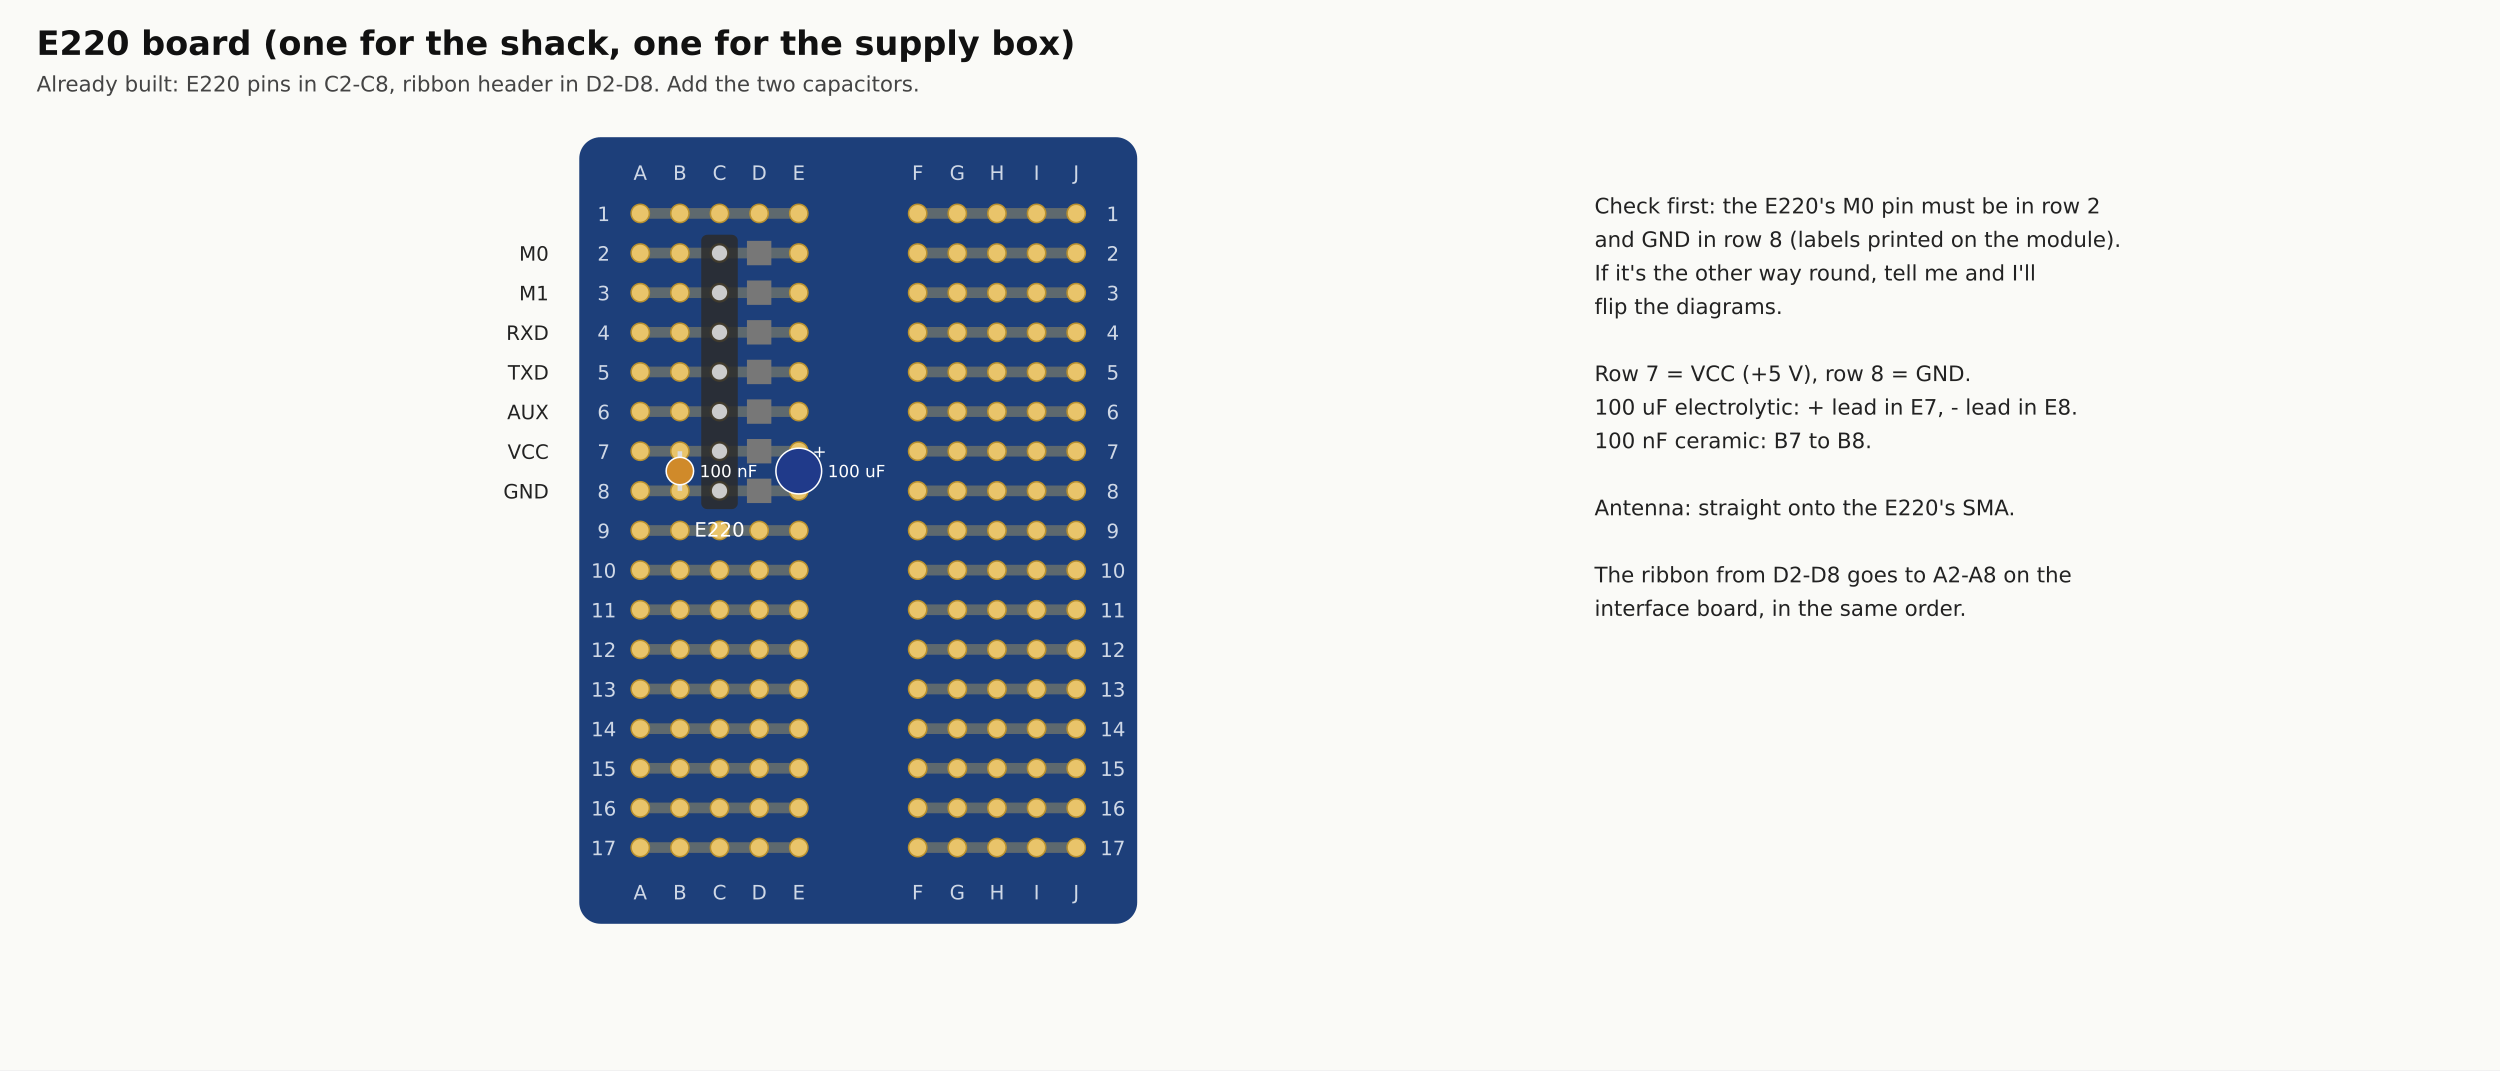
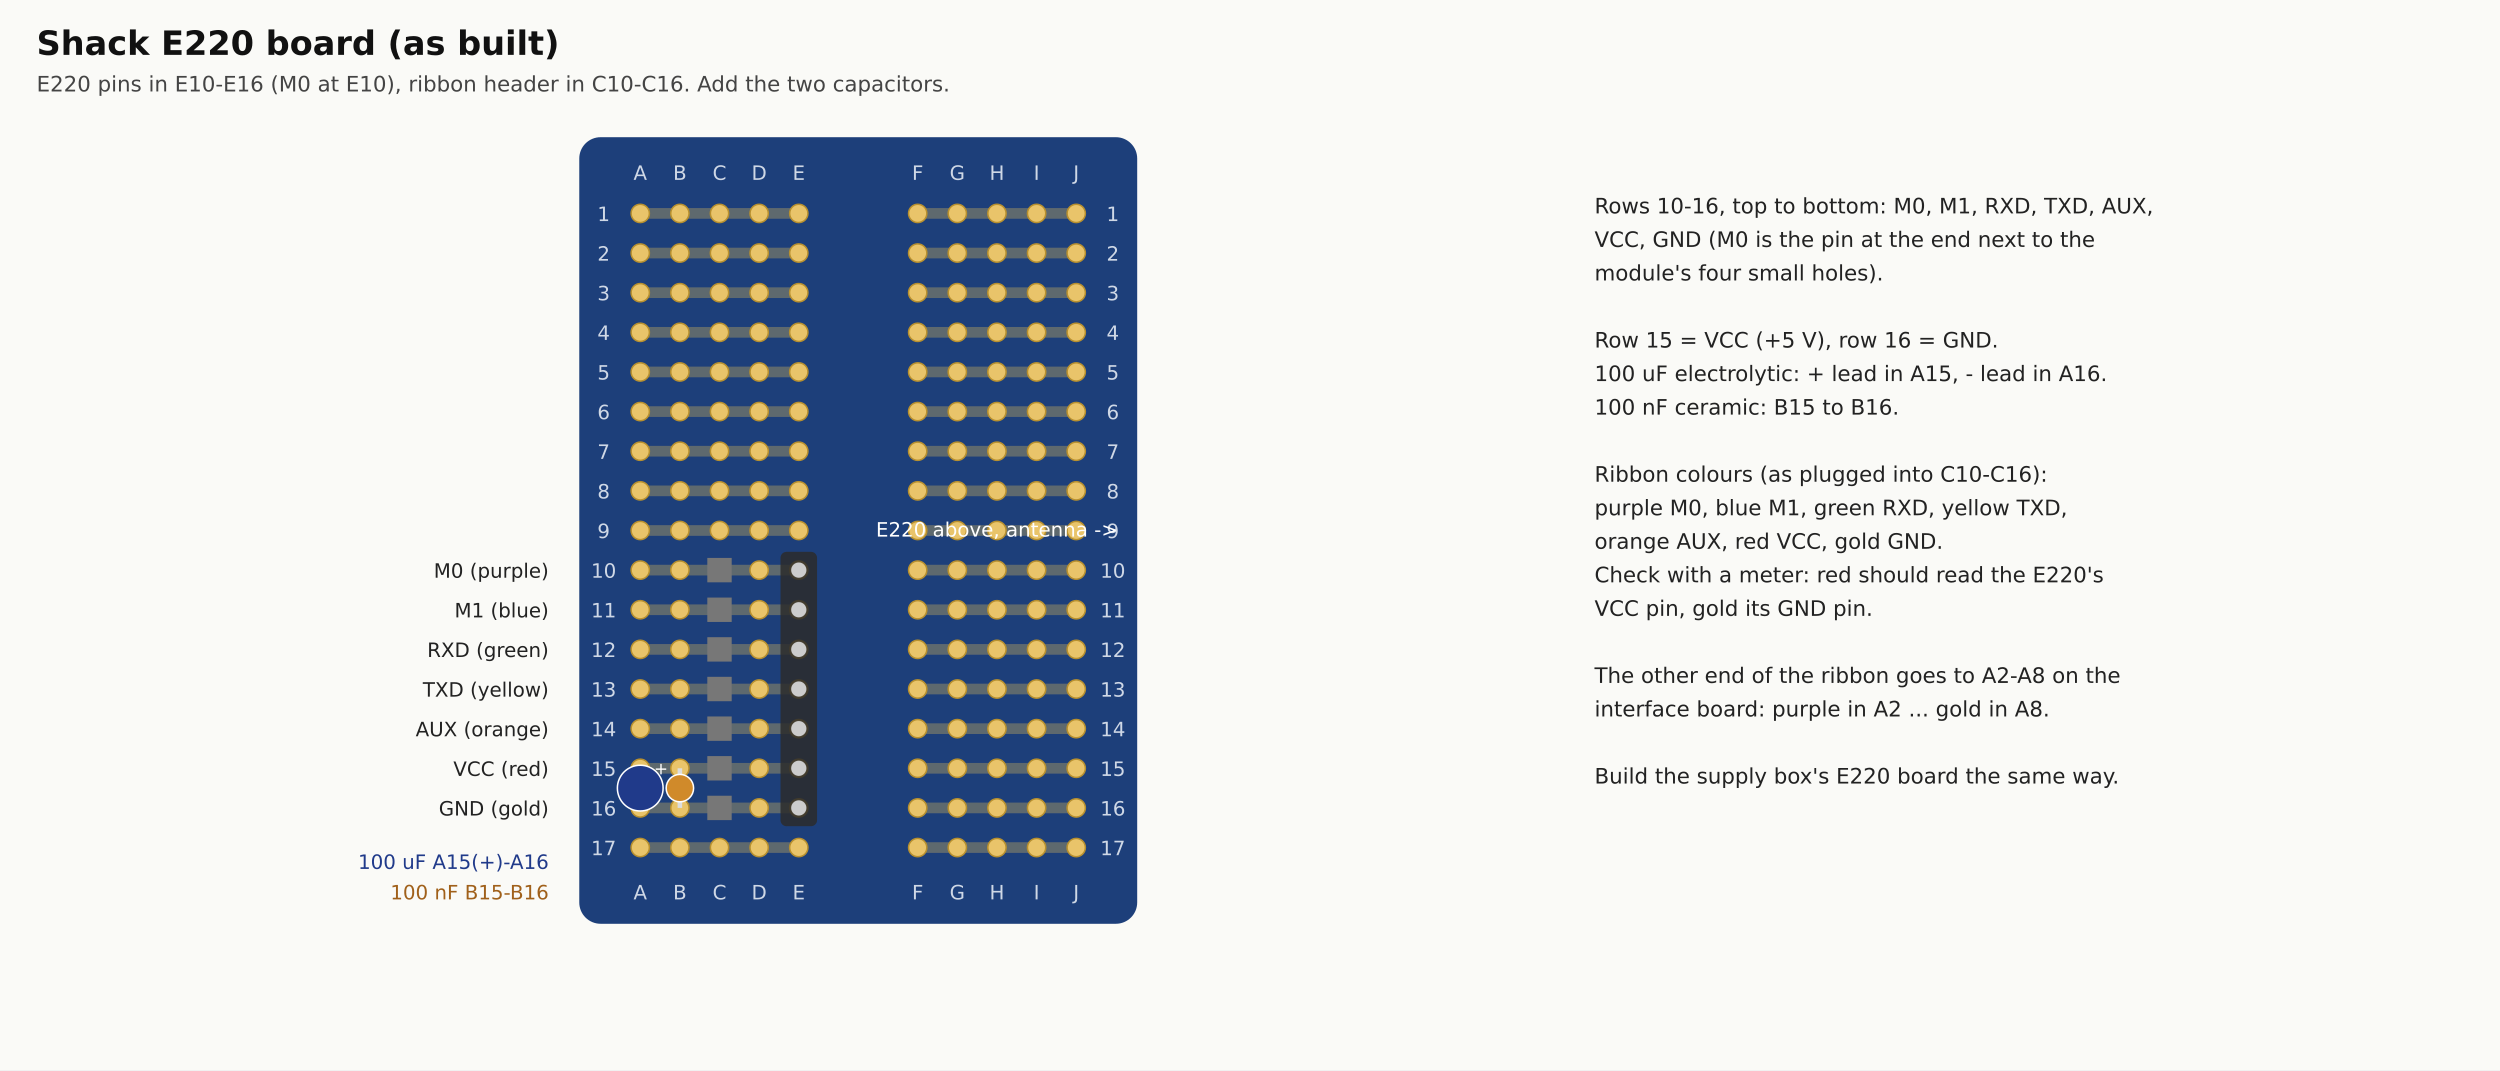
<svg xmlns="http://www.w3.org/2000/svg" width="1640" height="702" viewBox="0 0 1640 702" font-family="DejaVu Sans, Arial, sans-serif">
  <style>.lab{font-size:13px;fill:#cfd8e6;text-anchor:middle}.sm{font-size:13px}.tiny{font-size:11px}.note{font-size:14px;fill:#222}.t{font-size:22px;font-weight:bold;fill:#111}.st{font-size:14px;fill:#444}</style>
  <rect width="1640" height="702" fill="#fafaf7" />
-   <text x="24" y="36" class="t">E220 board (one for the shack, one for the supply box)</text>
-   <text x="24" y="60" class="st">Already built: E220 pins in C2-C8, ribbon header in D2-D8. Add the two capacitors.</text>
+   <text x="24" y="36" class="t">Shack E220 board (as built)</text>
+   <text x="24" y="60" class="st">E220 pins in E10-E16 (M0 at E10), ribbon header in C10-C16. Add the two capacitors.</text>
  <rect x="380" y="90" width="366" height="516" rx="14" fill="#1d3f7a" />
  <text x="420" y="118" class="lab">A</text>
  <text x="420" y="590" class="lab">A</text>
  <text x="446" y="118" class="lab">B</text>
  <text x="446" y="590" class="lab">B</text>
  <text x="472" y="118" class="lab">C</text>
  <text x="472" y="590" class="lab">C</text>
  <text x="498" y="118" class="lab">D</text>
  <text x="498" y="590" class="lab">D</text>
  <text x="524" y="118" class="lab">E</text>
  <text x="524" y="590" class="lab">E</text>
  <text x="602" y="118" class="lab">F</text>
  <text x="602" y="590" class="lab">F</text>
  <text x="628" y="118" class="lab">G</text>
  <text x="628" y="590" class="lab">G</text>
  <text x="654" y="118" class="lab">H</text>
  <text x="654" y="590" class="lab">H</text>
  <text x="680" y="118" class="lab">I</text>
  <text x="680" y="590" class="lab">I</text>
  <text x="706" y="118" class="lab">J</text>
  <text x="706" y="590" class="lab">J</text>
  <text x="396" y="145" class="lab">1</text>
  <text x="730" y="145" class="lab">1</text>
  <line x1="420" y1="140" x2="524" y2="140" stroke="#d8b65a" stroke-width="7" opacity="0.35" />
  <line x1="602" y1="140" x2="706" y2="140" stroke="#d8b65a" stroke-width="7" opacity="0.35" />
  <circle cx="420" cy="140" r="6" fill="#e9c46a" stroke="#b8902e" />
  <circle cx="446" cy="140" r="6" fill="#e9c46a" stroke="#b8902e" />
  <circle cx="472" cy="140" r="6" fill="#e9c46a" stroke="#b8902e" />
  <circle cx="498" cy="140" r="6" fill="#e9c46a" stroke="#b8902e" />
  <circle cx="524" cy="140" r="6" fill="#e9c46a" stroke="#b8902e" />
  <circle cx="602" cy="140" r="6" fill="#e9c46a" stroke="#b8902e" />
  <circle cx="628" cy="140" r="6" fill="#e9c46a" stroke="#b8902e" />
  <circle cx="654" cy="140" r="6" fill="#e9c46a" stroke="#b8902e" />
  <circle cx="680" cy="140" r="6" fill="#e9c46a" stroke="#b8902e" />
  <circle cx="706" cy="140" r="6" fill="#e9c46a" stroke="#b8902e" />
  <text x="396" y="171" class="lab">2</text>
  <text x="730" y="171" class="lab">2</text>
  <line x1="420" y1="166" x2="524" y2="166" stroke="#d8b65a" stroke-width="7" opacity="0.35" />
  <line x1="602" y1="166" x2="706" y2="166" stroke="#d8b65a" stroke-width="7" opacity="0.35" />
  <circle cx="420" cy="166" r="6" fill="#e9c46a" stroke="#b8902e" />
  <circle cx="446" cy="166" r="6" fill="#e9c46a" stroke="#b8902e" />
  <circle cx="472" cy="166" r="6" fill="#e9c46a" stroke="#b8902e" />
  <circle cx="498" cy="166" r="6" fill="#e9c46a" stroke="#b8902e" />
  <circle cx="524" cy="166" r="6" fill="#e9c46a" stroke="#b8902e" />
  <circle cx="602" cy="166" r="6" fill="#e9c46a" stroke="#b8902e" />
  <circle cx="628" cy="166" r="6" fill="#e9c46a" stroke="#b8902e" />
  <circle cx="654" cy="166" r="6" fill="#e9c46a" stroke="#b8902e" />
  <circle cx="680" cy="166" r="6" fill="#e9c46a" stroke="#b8902e" />
  <circle cx="706" cy="166" r="6" fill="#e9c46a" stroke="#b8902e" />
  <text x="396" y="197" class="lab">3</text>
  <text x="730" y="197" class="lab">3</text>
  <line x1="420" y1="192" x2="524" y2="192" stroke="#d8b65a" stroke-width="7" opacity="0.35" />
  <line x1="602" y1="192" x2="706" y2="192" stroke="#d8b65a" stroke-width="7" opacity="0.35" />
  <circle cx="420" cy="192" r="6" fill="#e9c46a" stroke="#b8902e" />
  <circle cx="446" cy="192" r="6" fill="#e9c46a" stroke="#b8902e" />
  <circle cx="472" cy="192" r="6" fill="#e9c46a" stroke="#b8902e" />
  <circle cx="498" cy="192" r="6" fill="#e9c46a" stroke="#b8902e" />
  <circle cx="524" cy="192" r="6" fill="#e9c46a" stroke="#b8902e" />
  <circle cx="602" cy="192" r="6" fill="#e9c46a" stroke="#b8902e" />
  <circle cx="628" cy="192" r="6" fill="#e9c46a" stroke="#b8902e" />
  <circle cx="654" cy="192" r="6" fill="#e9c46a" stroke="#b8902e" />
  <circle cx="680" cy="192" r="6" fill="#e9c46a" stroke="#b8902e" />
  <circle cx="706" cy="192" r="6" fill="#e9c46a" stroke="#b8902e" />
  <text x="396" y="223" class="lab">4</text>
  <text x="730" y="223" class="lab">4</text>
  <line x1="420" y1="218" x2="524" y2="218" stroke="#d8b65a" stroke-width="7" opacity="0.35" />
  <line x1="602" y1="218" x2="706" y2="218" stroke="#d8b65a" stroke-width="7" opacity="0.35" />
  <circle cx="420" cy="218" r="6" fill="#e9c46a" stroke="#b8902e" />
  <circle cx="446" cy="218" r="6" fill="#e9c46a" stroke="#b8902e" />
  <circle cx="472" cy="218" r="6" fill="#e9c46a" stroke="#b8902e" />
  <circle cx="498" cy="218" r="6" fill="#e9c46a" stroke="#b8902e" />
  <circle cx="524" cy="218" r="6" fill="#e9c46a" stroke="#b8902e" />
  <circle cx="602" cy="218" r="6" fill="#e9c46a" stroke="#b8902e" />
  <circle cx="628" cy="218" r="6" fill="#e9c46a" stroke="#b8902e" />
  <circle cx="654" cy="218" r="6" fill="#e9c46a" stroke="#b8902e" />
  <circle cx="680" cy="218" r="6" fill="#e9c46a" stroke="#b8902e" />
  <circle cx="706" cy="218" r="6" fill="#e9c46a" stroke="#b8902e" />
  <text x="396" y="249" class="lab">5</text>
  <text x="730" y="249" class="lab">5</text>
  <line x1="420" y1="244" x2="524" y2="244" stroke="#d8b65a" stroke-width="7" opacity="0.35" />
  <line x1="602" y1="244" x2="706" y2="244" stroke="#d8b65a" stroke-width="7" opacity="0.35" />
  <circle cx="420" cy="244" r="6" fill="#e9c46a" stroke="#b8902e" />
  <circle cx="446" cy="244" r="6" fill="#e9c46a" stroke="#b8902e" />
  <circle cx="472" cy="244" r="6" fill="#e9c46a" stroke="#b8902e" />
  <circle cx="498" cy="244" r="6" fill="#e9c46a" stroke="#b8902e" />
  <circle cx="524" cy="244" r="6" fill="#e9c46a" stroke="#b8902e" />
  <circle cx="602" cy="244" r="6" fill="#e9c46a" stroke="#b8902e" />
  <circle cx="628" cy="244" r="6" fill="#e9c46a" stroke="#b8902e" />
  <circle cx="654" cy="244" r="6" fill="#e9c46a" stroke="#b8902e" />
  <circle cx="680" cy="244" r="6" fill="#e9c46a" stroke="#b8902e" />
  <circle cx="706" cy="244" r="6" fill="#e9c46a" stroke="#b8902e" />
  <text x="396" y="275" class="lab">6</text>
  <text x="730" y="275" class="lab">6</text>
  <line x1="420" y1="270" x2="524" y2="270" stroke="#d8b65a" stroke-width="7" opacity="0.35" />
  <line x1="602" y1="270" x2="706" y2="270" stroke="#d8b65a" stroke-width="7" opacity="0.35" />
  <circle cx="420" cy="270" r="6" fill="#e9c46a" stroke="#b8902e" />
  <circle cx="446" cy="270" r="6" fill="#e9c46a" stroke="#b8902e" />
  <circle cx="472" cy="270" r="6" fill="#e9c46a" stroke="#b8902e" />
  <circle cx="498" cy="270" r="6" fill="#e9c46a" stroke="#b8902e" />
  <circle cx="524" cy="270" r="6" fill="#e9c46a" stroke="#b8902e" />
  <circle cx="602" cy="270" r="6" fill="#e9c46a" stroke="#b8902e" />
  <circle cx="628" cy="270" r="6" fill="#e9c46a" stroke="#b8902e" />
  <circle cx="654" cy="270" r="6" fill="#e9c46a" stroke="#b8902e" />
  <circle cx="680" cy="270" r="6" fill="#e9c46a" stroke="#b8902e" />
  <circle cx="706" cy="270" r="6" fill="#e9c46a" stroke="#b8902e" />
  <text x="396" y="301" class="lab">7</text>
  <text x="730" y="301" class="lab">7</text>
  <line x1="420" y1="296" x2="524" y2="296" stroke="#d8b65a" stroke-width="7" opacity="0.35" />
  <line x1="602" y1="296" x2="706" y2="296" stroke="#d8b65a" stroke-width="7" opacity="0.35" />
  <circle cx="420" cy="296" r="6" fill="#e9c46a" stroke="#b8902e" />
  <circle cx="446" cy="296" r="6" fill="#e9c46a" stroke="#b8902e" />
  <circle cx="472" cy="296" r="6" fill="#e9c46a" stroke="#b8902e" />
  <circle cx="498" cy="296" r="6" fill="#e9c46a" stroke="#b8902e" />
  <circle cx="524" cy="296" r="6" fill="#e9c46a" stroke="#b8902e" />
  <circle cx="602" cy="296" r="6" fill="#e9c46a" stroke="#b8902e" />
  <circle cx="628" cy="296" r="6" fill="#e9c46a" stroke="#b8902e" />
  <circle cx="654" cy="296" r="6" fill="#e9c46a" stroke="#b8902e" />
  <circle cx="680" cy="296" r="6" fill="#e9c46a" stroke="#b8902e" />
  <circle cx="706" cy="296" r="6" fill="#e9c46a" stroke="#b8902e" />
  <text x="396" y="327" class="lab">8</text>
  <text x="730" y="327" class="lab">8</text>
  <line x1="420" y1="322" x2="524" y2="322" stroke="#d8b65a" stroke-width="7" opacity="0.35" />
  <line x1="602" y1="322" x2="706" y2="322" stroke="#d8b65a" stroke-width="7" opacity="0.35" />
  <circle cx="420" cy="322" r="6" fill="#e9c46a" stroke="#b8902e" />
  <circle cx="446" cy="322" r="6" fill="#e9c46a" stroke="#b8902e" />
  <circle cx="472" cy="322" r="6" fill="#e9c46a" stroke="#b8902e" />
  <circle cx="498" cy="322" r="6" fill="#e9c46a" stroke="#b8902e" />
  <circle cx="524" cy="322" r="6" fill="#e9c46a" stroke="#b8902e" />
  <circle cx="602" cy="322" r="6" fill="#e9c46a" stroke="#b8902e" />
  <circle cx="628" cy="322" r="6" fill="#e9c46a" stroke="#b8902e" />
  <circle cx="654" cy="322" r="6" fill="#e9c46a" stroke="#b8902e" />
  <circle cx="680" cy="322" r="6" fill="#e9c46a" stroke="#b8902e" />
  <circle cx="706" cy="322" r="6" fill="#e9c46a" stroke="#b8902e" />
  <text x="396" y="353" class="lab">9</text>
  <text x="730" y="353" class="lab">9</text>
  <line x1="420" y1="348" x2="524" y2="348" stroke="#d8b65a" stroke-width="7" opacity="0.35" />
  <line x1="602" y1="348" x2="706" y2="348" stroke="#d8b65a" stroke-width="7" opacity="0.35" />
  <circle cx="420" cy="348" r="6" fill="#e9c46a" stroke="#b8902e" />
  <circle cx="446" cy="348" r="6" fill="#e9c46a" stroke="#b8902e" />
  <circle cx="472" cy="348" r="6" fill="#e9c46a" stroke="#b8902e" />
  <circle cx="498" cy="348" r="6" fill="#e9c46a" stroke="#b8902e" />
  <circle cx="524" cy="348" r="6" fill="#e9c46a" stroke="#b8902e" />
  <circle cx="602" cy="348" r="6" fill="#e9c46a" stroke="#b8902e" />
  <circle cx="628" cy="348" r="6" fill="#e9c46a" stroke="#b8902e" />
  <circle cx="654" cy="348" r="6" fill="#e9c46a" stroke="#b8902e" />
  <circle cx="680" cy="348" r="6" fill="#e9c46a" stroke="#b8902e" />
  <circle cx="706" cy="348" r="6" fill="#e9c46a" stroke="#b8902e" />
  <text x="396" y="379" class="lab">10</text>
  <text x="730" y="379" class="lab">10</text>
  <line x1="420" y1="374" x2="524" y2="374" stroke="#d8b65a" stroke-width="7" opacity="0.35" />
  <line x1="602" y1="374" x2="706" y2="374" stroke="#d8b65a" stroke-width="7" opacity="0.35" />
  <circle cx="420" cy="374" r="6" fill="#e9c46a" stroke="#b8902e" />
  <circle cx="446" cy="374" r="6" fill="#e9c46a" stroke="#b8902e" />
  <circle cx="472" cy="374" r="6" fill="#e9c46a" stroke="#b8902e" />
  <circle cx="498" cy="374" r="6" fill="#e9c46a" stroke="#b8902e" />
  <circle cx="524" cy="374" r="6" fill="#e9c46a" stroke="#b8902e" />
  <circle cx="602" cy="374" r="6" fill="#e9c46a" stroke="#b8902e" />
  <circle cx="628" cy="374" r="6" fill="#e9c46a" stroke="#b8902e" />
  <circle cx="654" cy="374" r="6" fill="#e9c46a" stroke="#b8902e" />
  <circle cx="680" cy="374" r="6" fill="#e9c46a" stroke="#b8902e" />
  <circle cx="706" cy="374" r="6" fill="#e9c46a" stroke="#b8902e" />
  <text x="396" y="405" class="lab">11</text>
  <text x="730" y="405" class="lab">11</text>
  <line x1="420" y1="400" x2="524" y2="400" stroke="#d8b65a" stroke-width="7" opacity="0.35" />
  <line x1="602" y1="400" x2="706" y2="400" stroke="#d8b65a" stroke-width="7" opacity="0.35" />
  <circle cx="420" cy="400" r="6" fill="#e9c46a" stroke="#b8902e" />
  <circle cx="446" cy="400" r="6" fill="#e9c46a" stroke="#b8902e" />
  <circle cx="472" cy="400" r="6" fill="#e9c46a" stroke="#b8902e" />
  <circle cx="498" cy="400" r="6" fill="#e9c46a" stroke="#b8902e" />
  <circle cx="524" cy="400" r="6" fill="#e9c46a" stroke="#b8902e" />
  <circle cx="602" cy="400" r="6" fill="#e9c46a" stroke="#b8902e" />
  <circle cx="628" cy="400" r="6" fill="#e9c46a" stroke="#b8902e" />
  <circle cx="654" cy="400" r="6" fill="#e9c46a" stroke="#b8902e" />
  <circle cx="680" cy="400" r="6" fill="#e9c46a" stroke="#b8902e" />
  <circle cx="706" cy="400" r="6" fill="#e9c46a" stroke="#b8902e" />
  <text x="396" y="431" class="lab">12</text>
  <text x="730" y="431" class="lab">12</text>
  <line x1="420" y1="426" x2="524" y2="426" stroke="#d8b65a" stroke-width="7" opacity="0.35" />
  <line x1="602" y1="426" x2="706" y2="426" stroke="#d8b65a" stroke-width="7" opacity="0.35" />
  <circle cx="420" cy="426" r="6" fill="#e9c46a" stroke="#b8902e" />
  <circle cx="446" cy="426" r="6" fill="#e9c46a" stroke="#b8902e" />
  <circle cx="472" cy="426" r="6" fill="#e9c46a" stroke="#b8902e" />
  <circle cx="498" cy="426" r="6" fill="#e9c46a" stroke="#b8902e" />
  <circle cx="524" cy="426" r="6" fill="#e9c46a" stroke="#b8902e" />
  <circle cx="602" cy="426" r="6" fill="#e9c46a" stroke="#b8902e" />
  <circle cx="628" cy="426" r="6" fill="#e9c46a" stroke="#b8902e" />
  <circle cx="654" cy="426" r="6" fill="#e9c46a" stroke="#b8902e" />
  <circle cx="680" cy="426" r="6" fill="#e9c46a" stroke="#b8902e" />
  <circle cx="706" cy="426" r="6" fill="#e9c46a" stroke="#b8902e" />
  <text x="396" y="457" class="lab">13</text>
  <text x="730" y="457" class="lab">13</text>
  <line x1="420" y1="452" x2="524" y2="452" stroke="#d8b65a" stroke-width="7" opacity="0.35" />
  <line x1="602" y1="452" x2="706" y2="452" stroke="#d8b65a" stroke-width="7" opacity="0.35" />
  <circle cx="420" cy="452" r="6" fill="#e9c46a" stroke="#b8902e" />
  <circle cx="446" cy="452" r="6" fill="#e9c46a" stroke="#b8902e" />
  <circle cx="472" cy="452" r="6" fill="#e9c46a" stroke="#b8902e" />
  <circle cx="498" cy="452" r="6" fill="#e9c46a" stroke="#b8902e" />
  <circle cx="524" cy="452" r="6" fill="#e9c46a" stroke="#b8902e" />
  <circle cx="602" cy="452" r="6" fill="#e9c46a" stroke="#b8902e" />
  <circle cx="628" cy="452" r="6" fill="#e9c46a" stroke="#b8902e" />
  <circle cx="654" cy="452" r="6" fill="#e9c46a" stroke="#b8902e" />
  <circle cx="680" cy="452" r="6" fill="#e9c46a" stroke="#b8902e" />
  <circle cx="706" cy="452" r="6" fill="#e9c46a" stroke="#b8902e" />
  <text x="396" y="483" class="lab">14</text>
  <text x="730" y="483" class="lab">14</text>
  <line x1="420" y1="478" x2="524" y2="478" stroke="#d8b65a" stroke-width="7" opacity="0.35" />
  <line x1="602" y1="478" x2="706" y2="478" stroke="#d8b65a" stroke-width="7" opacity="0.35" />
  <circle cx="420" cy="478" r="6" fill="#e9c46a" stroke="#b8902e" />
  <circle cx="446" cy="478" r="6" fill="#e9c46a" stroke="#b8902e" />
  <circle cx="472" cy="478" r="6" fill="#e9c46a" stroke="#b8902e" />
  <circle cx="498" cy="478" r="6" fill="#e9c46a" stroke="#b8902e" />
  <circle cx="524" cy="478" r="6" fill="#e9c46a" stroke="#b8902e" />
  <circle cx="602" cy="478" r="6" fill="#e9c46a" stroke="#b8902e" />
  <circle cx="628" cy="478" r="6" fill="#e9c46a" stroke="#b8902e" />
  <circle cx="654" cy="478" r="6" fill="#e9c46a" stroke="#b8902e" />
  <circle cx="680" cy="478" r="6" fill="#e9c46a" stroke="#b8902e" />
  <circle cx="706" cy="478" r="6" fill="#e9c46a" stroke="#b8902e" />
  <text x="396" y="509" class="lab">15</text>
  <text x="730" y="509" class="lab">15</text>
  <line x1="420" y1="504" x2="524" y2="504" stroke="#d8b65a" stroke-width="7" opacity="0.35" />
  <line x1="602" y1="504" x2="706" y2="504" stroke="#d8b65a" stroke-width="7" opacity="0.35" />
  <circle cx="420" cy="504" r="6" fill="#e9c46a" stroke="#b8902e" />
  <circle cx="446" cy="504" r="6" fill="#e9c46a" stroke="#b8902e" />
  <circle cx="472" cy="504" r="6" fill="#e9c46a" stroke="#b8902e" />
  <circle cx="498" cy="504" r="6" fill="#e9c46a" stroke="#b8902e" />
  <circle cx="524" cy="504" r="6" fill="#e9c46a" stroke="#b8902e" />
  <circle cx="602" cy="504" r="6" fill="#e9c46a" stroke="#b8902e" />
  <circle cx="628" cy="504" r="6" fill="#e9c46a" stroke="#b8902e" />
  <circle cx="654" cy="504" r="6" fill="#e9c46a" stroke="#b8902e" />
  <circle cx="680" cy="504" r="6" fill="#e9c46a" stroke="#b8902e" />
  <circle cx="706" cy="504" r="6" fill="#e9c46a" stroke="#b8902e" />
  <text x="396" y="535" class="lab">16</text>
  <text x="730" y="535" class="lab">16</text>
  <line x1="420" y1="530" x2="524" y2="530" stroke="#d8b65a" stroke-width="7" opacity="0.35" />
  <line x1="602" y1="530" x2="706" y2="530" stroke="#d8b65a" stroke-width="7" opacity="0.35" />
  <circle cx="420" cy="530" r="6" fill="#e9c46a" stroke="#b8902e" />
  <circle cx="446" cy="530" r="6" fill="#e9c46a" stroke="#b8902e" />
  <circle cx="472" cy="530" r="6" fill="#e9c46a" stroke="#b8902e" />
  <circle cx="498" cy="530" r="6" fill="#e9c46a" stroke="#b8902e" />
  <circle cx="524" cy="530" r="6" fill="#e9c46a" stroke="#b8902e" />
  <circle cx="602" cy="530" r="6" fill="#e9c46a" stroke="#b8902e" />
  <circle cx="628" cy="530" r="6" fill="#e9c46a" stroke="#b8902e" />
  <circle cx="654" cy="530" r="6" fill="#e9c46a" stroke="#b8902e" />
  <circle cx="680" cy="530" r="6" fill="#e9c46a" stroke="#b8902e" />
  <circle cx="706" cy="530" r="6" fill="#e9c46a" stroke="#b8902e" />
  <text x="396" y="561" class="lab">17</text>
  <text x="730" y="561" class="lab">17</text>
  <line x1="420" y1="556" x2="524" y2="556" stroke="#d8b65a" stroke-width="7" opacity="0.35" />
  <line x1="602" y1="556" x2="706" y2="556" stroke="#d8b65a" stroke-width="7" opacity="0.35" />
  <circle cx="420" cy="556" r="6" fill="#e9c46a" stroke="#b8902e" />
  <circle cx="446" cy="556" r="6" fill="#e9c46a" stroke="#b8902e" />
  <circle cx="472" cy="556" r="6" fill="#e9c46a" stroke="#b8902e" />
  <circle cx="498" cy="556" r="6" fill="#e9c46a" stroke="#b8902e" />
  <circle cx="524" cy="556" r="6" fill="#e9c46a" stroke="#b8902e" />
  <circle cx="602" cy="556" r="6" fill="#e9c46a" stroke="#b8902e" />
  <circle cx="628" cy="556" r="6" fill="#e9c46a" stroke="#b8902e" />
  <circle cx="654" cy="556" r="6" fill="#e9c46a" stroke="#b8902e" />
  <circle cx="680" cy="556" r="6" fill="#e9c46a" stroke="#b8902e" />
  <circle cx="706" cy="556" r="6" fill="#e9c46a" stroke="#b8902e" />
-   <rect x="460" y="154" width="24" height="180" rx="4" fill="#2b2b2b" opacity="0.85" />
-   <circle cx="472" cy="166" r="5" fill="#ccc" />
-   <circle cx="472" cy="192" r="5" fill="#ccc" />
-   <circle cx="472" cy="218" r="5" fill="#ccc" />
-   <circle cx="472" cy="244" r="5" fill="#ccc" />
-   <circle cx="472" cy="270" r="5" fill="#ccc" />
-   <circle cx="472" cy="296" r="5" fill="#ccc" />
-   <circle cx="472" cy="322" r="5" fill="#ccc" />
-   <text x="472.0" y="352" class="sm" fill="#fff" text-anchor="middle">E220</text>
-   <rect x="490" y="158" width="16" height="16" fill="#777" />
-   <text x="360" y="171" class="sm" fill="#222" text-anchor="end">M0</text>
-   <rect x="490" y="184" width="16" height="16" fill="#777" />
-   <text x="360" y="197" class="sm" fill="#222" text-anchor="end">M1</text>
-   <rect x="490" y="210" width="16" height="16" fill="#777" />
-   <text x="360" y="223" class="sm" fill="#222" text-anchor="end">RXD</text>
-   <rect x="490" y="236" width="16" height="16" fill="#777" />
-   <text x="360" y="249" class="sm" fill="#222" text-anchor="end">TXD</text>
-   <rect x="490" y="262" width="16" height="16" fill="#777" />
-   <text x="360" y="275" class="sm" fill="#222" text-anchor="end">AUX</text>
-   <rect x="490" y="288" width="16" height="16" fill="#777" />
-   <text x="360" y="301" class="sm" fill="#222" text-anchor="end">VCC</text>
-   <rect x="490" y="314" width="16" height="16" fill="#777" />
-   <text x="360" y="327" class="sm" fill="#222" text-anchor="end">GND</text>
-   <line x1="524" y1="296" x2="524" y2="322" stroke="#ddd" stroke-width="3" />
-   <circle cx="524.0" cy="309.0" r="15" fill="#203a8a" stroke="#fff" />
-   <text x="533" y="300" class="tiny" fill="#fff">+</text>
-   <text x="543.0" y="313.0" class="tiny" fill="#fff">100 uF</text>
-   <line x1="446" y1="296" x2="446" y2="322" stroke="#ddd" stroke-width="3" />
-   <circle cx="446.0" cy="309.0" r="9" fill="#d08a2a" stroke="#fff" />
-   <text x="459.0" y="313.0" class="tiny" fill="#fff">100 nF</text>
-   <text x="1046" y="140" class="note">Check first: the E220's M0 pin must be in row 2</text>
-   <text x="1046" y="162" class="note">and GND in row 8 (labels printed on the module).</text>
-   <text x="1046" y="184" class="note">If it's the other way round, tell me and I'll</text>
-   <text x="1046" y="206" class="note">flip the diagrams.</text>
-   <text x="1046" y="228" class="note" />
-   <text x="1046" y="250" class="note">Row 7 = VCC (+5 V), row 8 = GND.</text>
-   <text x="1046" y="272" class="note">100 uF electrolytic: + lead in E7, - lead in E8.</text>
-   <text x="1046" y="294" class="note">100 nF ceramic: B7 to B8.</text>
-   <text x="1046" y="316" class="note" />
-   <text x="1046" y="338" class="note">Antenna: straight onto the E220's SMA.</text>
-   <text x="1046" y="360" class="note" />
-   <text x="1046" y="382" class="note">The ribbon from D2-D8 goes to A2-A8 on the</text>
-   <text x="1046" y="404" class="note">interface board, in the same order.</text>
+   <rect x="512" y="362" width="24" height="180" rx="4" fill="#2b2b2b" opacity="0.85" />
+   <circle cx="524" cy="374" r="5" fill="#ccc" />
+   <circle cx="524" cy="400" r="5" fill="#ccc" />
+   <circle cx="524" cy="426" r="5" fill="#ccc" />
+   <circle cx="524" cy="452" r="5" fill="#ccc" />
+   <circle cx="524" cy="478" r="5" fill="#ccc" />
+   <circle cx="524" cy="504" r="5" fill="#ccc" />
+   <circle cx="524" cy="530" r="5" fill="#ccc" />
+   <text x="524.0" y="560" class="sm" fill="#fff" text-anchor="middle" />
+   <text x="654" y="352" class="sm" fill="#fff" text-anchor="middle">E220 above, antenna -&gt;</text>
+   <rect x="464" y="366" width="16" height="16" fill="#777" />
+   <text x="360" y="379" class="sm" fill="#222" text-anchor="end">M0  (purple)</text>
+   <rect x="464" y="392" width="16" height="16" fill="#777" />
+   <text x="360" y="405" class="sm" fill="#222" text-anchor="end">M1  (blue)</text>
+   <rect x="464" y="418" width="16" height="16" fill="#777" />
+   <text x="360" y="431" class="sm" fill="#222" text-anchor="end">RXD  (green)</text>
+   <rect x="464" y="444" width="16" height="16" fill="#777" />
+   <text x="360" y="457" class="sm" fill="#222" text-anchor="end">TXD  (yellow)</text>
+   <rect x="464" y="470" width="16" height="16" fill="#777" />
+   <text x="360" y="483" class="sm" fill="#222" text-anchor="end">AUX  (orange)</text>
+   <rect x="464" y="496" width="16" height="16" fill="#777" />
+   <text x="360" y="509" class="sm" fill="#222" text-anchor="end">VCC  (red)</text>
+   <rect x="464" y="522" width="16" height="16" fill="#777" />
+   <text x="360" y="535" class="sm" fill="#222" text-anchor="end">GND  (gold)</text>
+   <line x1="420" y1="504" x2="420" y2="530" stroke="#ddd" stroke-width="3" />
+   <circle cx="420.0" cy="517.0" r="15" fill="#203a8a" stroke="#fff" />
+   <text x="429" y="508" class="tiny" fill="#fff">+</text>
+   <text x="439.0" y="521.0" class="tiny" fill="#fff" />
+   <line x1="446" y1="504" x2="446" y2="530" stroke="#ddd" stroke-width="3" />
+   <circle cx="446.0" cy="517.0" r="9" fill="#d08a2a" stroke="#fff" />
+   <text x="459.0" y="521.0" class="tiny" fill="#fff" />
+   <text x="360" y="570" class="sm" fill="#203a8a" text-anchor="end">100 uF A15(+)-A16</text>
+   <text x="360" y="590" class="sm" fill="#a0601a" text-anchor="end">100 nF B15-B16</text>
+   <text x="1046" y="140" class="note">Rows 10-16, top to bottom: M0, M1, RXD, TXD, AUX,</text>
+   <text x="1046" y="162" class="note">VCC, GND (M0 is the pin at the end next to the</text>
+   <text x="1046" y="184" class="note">module's four small holes).</text>
+   <text x="1046" y="206" class="note" />
+   <text x="1046" y="228" class="note">Row 15 = VCC (+5 V), row 16 = GND.</text>
+   <text x="1046" y="250" class="note">100 uF electrolytic: + lead in A15, - lead in A16.</text>
+   <text x="1046" y="272" class="note">100 nF ceramic: B15 to B16.</text>
+   <text x="1046" y="294" class="note" />
+   <text x="1046" y="316" class="note">Ribbon colours (as plugged into C10-C16):</text>
+   <text x="1046" y="338" class="note">purple M0, blue M1, green RXD, yellow TXD,</text>
+   <text x="1046" y="360" class="note">orange AUX, red VCC, gold GND.</text>
+   <text x="1046" y="382" class="note">Check with a meter: red should read the E220's</text>
+   <text x="1046" y="404" class="note">VCC pin, gold its GND pin.</text>
+   <text x="1046" y="426" class="note" />
+   <text x="1046" y="448" class="note">The other end of the ribbon goes to A2-A8 on the</text>
+   <text x="1046" y="470" class="note">interface board: purple in A2 ... gold in A8.</text>
+   <text x="1046" y="492" class="note" />
+   <text x="1046" y="514" class="note">Build the supply box's E220 board the same way.</text>
</svg>
